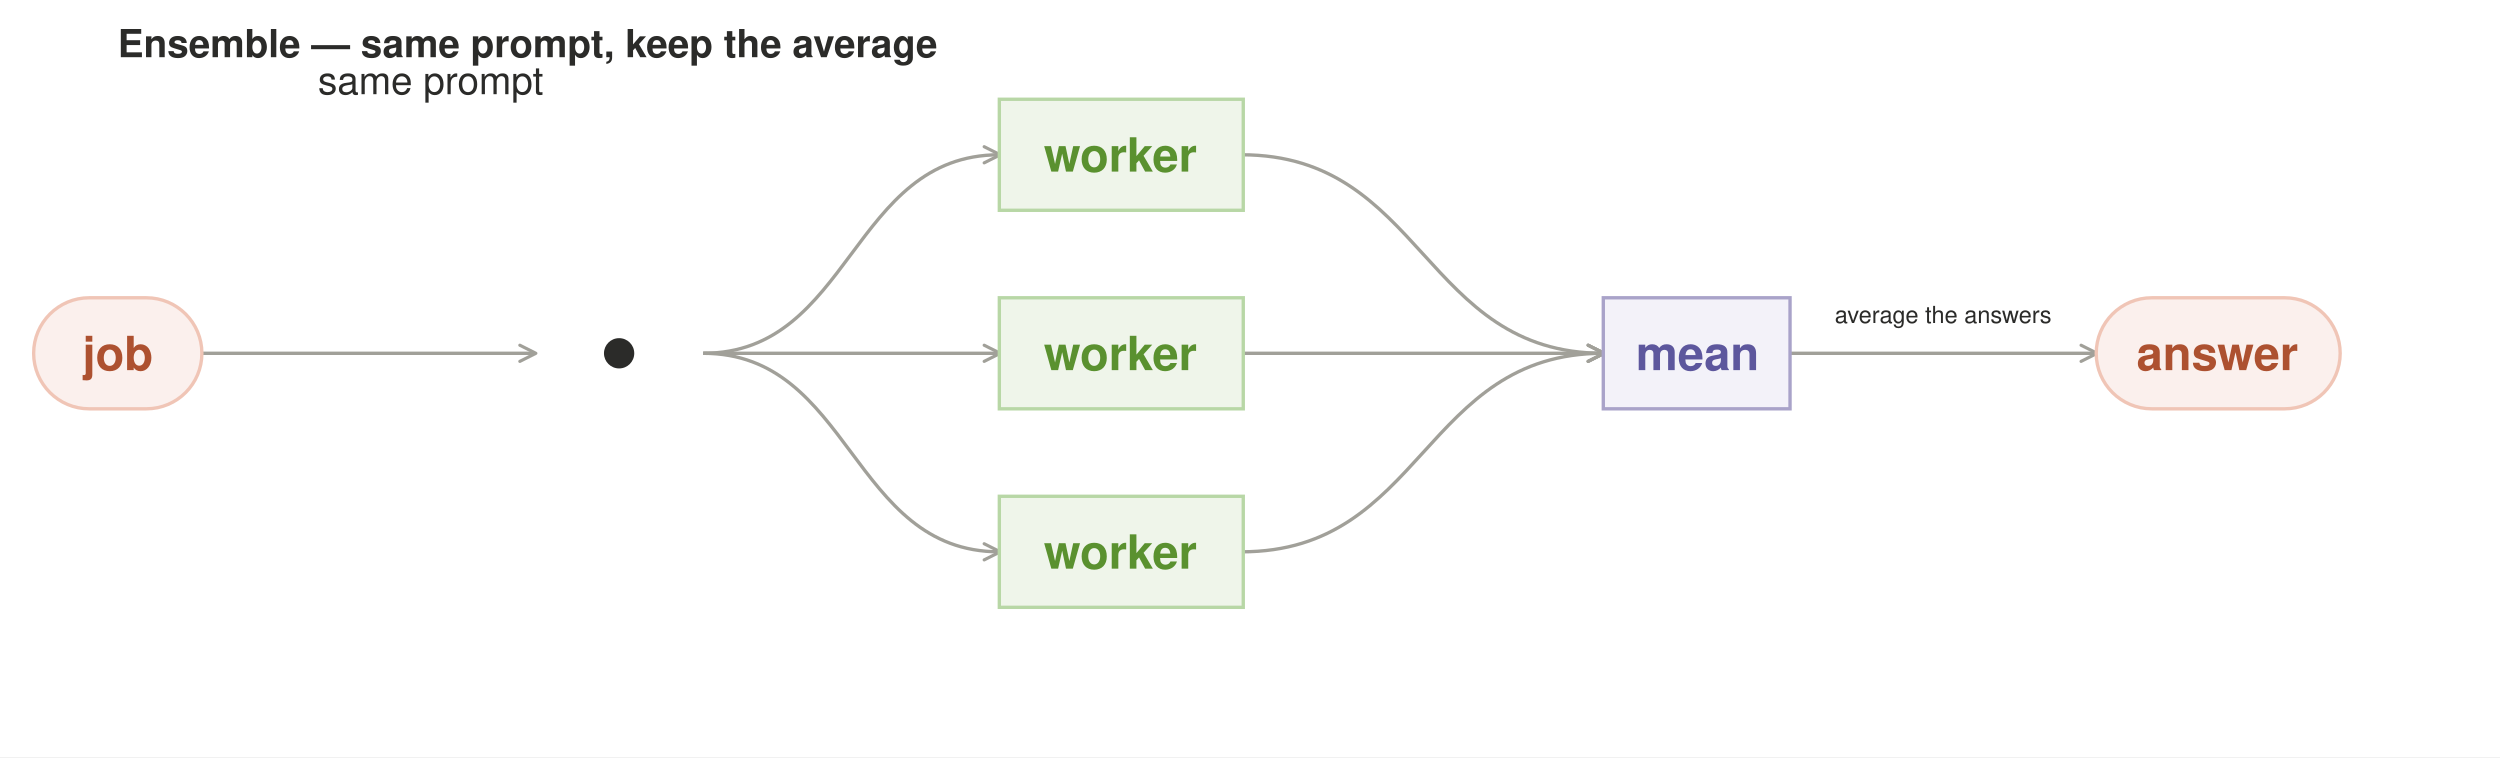
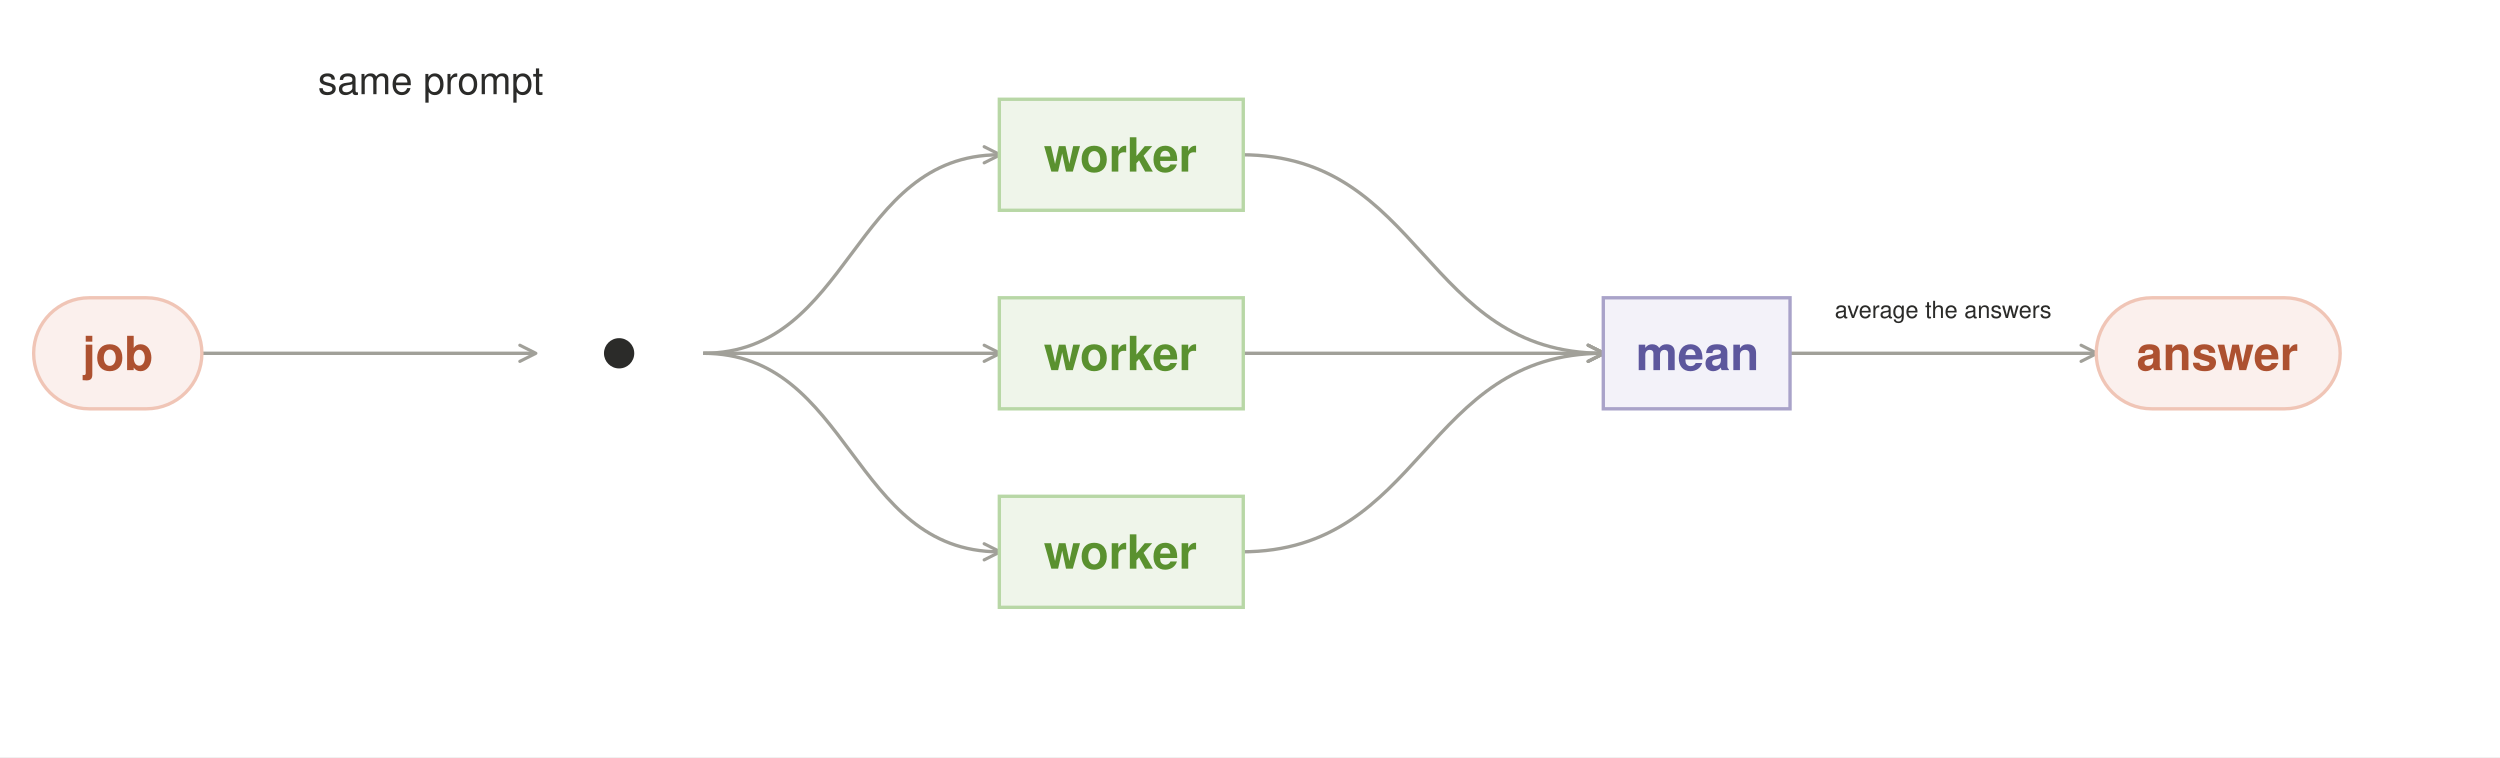
<svg xmlns="http://www.w3.org/2000/svg" viewBox="0 0 1486 450" font-family="Avenir Next, Nunito, Segoe UI, Helvetica, Arial, sans-serif" role="img" aria-labelledby="t">
  <defs>
    <marker id="ha" markerWidth="13.3" markerHeight="13.3" refX="11" refY="7.0" orient="auto" markerUnits="userSpaceOnUse">
      <path d="M2 2.2 L11.5 7.0 L2 11.8" fill="none" stroke="#a1a099" stroke-width="1.9" stroke-linecap="round" stroke-linejoin="round" />
    </marker>
    <marker id="Ha" markerWidth="18.1" markerHeight="18.1" refX="15" refY="9.5" orient="auto" markerUnits="userSpaceOnUse">
      <path d="M2 3.0 L15.6 9.5 L2 16.0" fill="none" stroke="#a1a099" stroke-width="3.0" stroke-linecap="round" stroke-linejoin="round" />
    </marker>
    <marker id="hg" markerWidth="13.3" markerHeight="13.3" refX="11" refY="7.0" orient="auto" markerUnits="userSpaceOnUse">
      <path d="M2 2.2 L11.5 7.0 L2 11.8" fill="none" stroke="#5a912f" stroke-width="1.9" stroke-linecap="round" stroke-linejoin="round" />
    </marker>
    <marker id="Hg" markerWidth="18.1" markerHeight="18.1" refX="15" refY="9.5" orient="auto" markerUnits="userSpaceOnUse">
      <path d="M2 3.0 L15.6 9.5 L2 16.0" fill="none" stroke="#5a912f" stroke-width="3.0" stroke-linecap="round" stroke-linejoin="round" />
    </marker>
    <marker id="hp" markerWidth="13.3" markerHeight="13.3" refX="11" refY="7.0" orient="auto" markerUnits="userSpaceOnUse">
      <path d="M2 2.2 L11.5 7.0 L2 11.8" fill="none" stroke="#5d579d" stroke-width="1.9" stroke-linecap="round" stroke-linejoin="round" />
    </marker>
    <marker id="Hp" markerWidth="18.1" markerHeight="18.1" refX="15" refY="9.5" orient="auto" markerUnits="userSpaceOnUse">
      <path d="M2 3.0 L15.6 9.5 L2 16.0" fill="none" stroke="#5d579d" stroke-width="3.0" stroke-linecap="round" stroke-linejoin="round" />
    </marker>
    <marker id="hc" markerWidth="13.3" markerHeight="13.3" refX="11" refY="7.0" orient="auto" markerUnits="userSpaceOnUse">
      <path d="M2 2.2 L11.5 7.0 L2 11.8" fill="none" stroke="#ad5130" stroke-width="1.9" stroke-linecap="round" stroke-linejoin="round" />
    </marker>
    <marker id="Hc" markerWidth="18.1" markerHeight="18.1" refX="15" refY="9.5" orient="auto" markerUnits="userSpaceOnUse">
      <path d="M2 3.0 L15.6 9.5 L2 16.0" fill="none" stroke="#ad5130" stroke-width="3.0" stroke-linecap="round" stroke-linejoin="round" />
    </marker>
    <marker id="hk" markerWidth="13.3" markerHeight="13.3" refX="11" refY="7.0" orient="auto" markerUnits="userSpaceOnUse">
      <path d="M2 2.2 L11.5 7.0 L2 11.8" fill="none" stroke="#2b2b29" stroke-width="1.9" stroke-linecap="round" stroke-linejoin="round" />
    </marker>
    <marker id="Hk" markerWidth="18.1" markerHeight="18.1" refX="15" refY="9.5" orient="auto" markerUnits="userSpaceOnUse">
      <path d="M2 3.0 L15.6 9.5 L2 16.0" fill="none" stroke="#2b2b29" stroke-width="3.0" stroke-linecap="round" stroke-linejoin="round" />
    </marker>
  </defs>
  <rect width="1486" height="450" fill="#fff" />
-   <text x="70" y="34" text-anchor="start" fill="#2b2b29" font-size="23" font-weight="700">Ensemble — same prompt, keep the average</text>
  <text x="256" y="56" text-anchor="middle" fill="#2b2b29" font-size="23">same prompt</text>
-   <text x="1155" y="192" text-anchor="middle" fill="#2b2b29" font-size="14">average the answers</text>
+   <text x="1155" y="189" text-anchor="middle" fill="#2b2b29" font-size="14">average the answers</text>
  <path d="M 120 210 C 219 210, 219 210, 318 210" fill="none" stroke="#a1a099" stroke-width="2" marker-end="url(#ha)" />
  <path d="M 418 210 C 506 210, 506 92, 594 92" fill="none" stroke="#a1a099" stroke-width="2" marker-end="url(#ha)" />
  <path d="M 418 210 C 506 210, 506 210, 594 210" fill="none" stroke="#a1a099" stroke-width="2" marker-end="url(#ha)" />
  <path d="M 418 210 C 506 210, 506 328, 594 328" fill="none" stroke="#a1a099" stroke-width="2" marker-end="url(#ha)" />
  <path d="M 738 92 C 846 92, 846 210, 953 210" fill="none" stroke="#a1a099" stroke-width="2" marker-end="url(#ha)" />
  <path d="M 738 210 C 846 210, 846 210, 953 210" fill="none" stroke="#a1a099" stroke-width="2" marker-end="url(#ha)" />
  <path d="M 738 328 C 846 328, 846 210, 953 210" fill="none" stroke="#a1a099" stroke-width="2" marker-end="url(#ha)" />
  <path d="M 1064 210 C 1155 210, 1155 210, 1246 210" fill="none" stroke="#a1a099" stroke-width="2" marker-end="url(#ha)" />
  <rect x="20" y="177" width="100" height="66" rx="33" fill="#fbf0ed" stroke="#f0c5b6" stroke-width="2" />
  <text x="70" y="220" text-anchor="middle" fill="#ad5130" font-size="28" font-weight="600">job</text>
  <circle cx="368" cy="210" r="9" fill="#2b2b29" />
  <rect x="594" y="59" width="145" height="66" rx="0" fill="#eff5ea" stroke="#b8d7a6" stroke-width="2" />
  <text x="666" y="102" text-anchor="middle" fill="#5a912f" font-size="28" font-weight="600">worker</text>
  <rect x="594" y="177" width="145" height="66" rx="0" fill="#eff5ea" stroke="#b8d7a6" stroke-width="2" />
  <text x="666" y="220" text-anchor="middle" fill="#5a912f" font-size="28" font-weight="600">worker</text>
  <rect x="594" y="295" width="145" height="66" rx="0" fill="#eff5ea" stroke="#b8d7a6" stroke-width="2" />
  <text x="666" y="338" text-anchor="middle" fill="#5a912f" font-size="28" font-weight="600">worker</text>
  <rect x="953" y="177" width="111" height="66" rx="0" fill="#f3f2f9" stroke="#a9a3c9" stroke-width="2" />
  <text x="1009" y="220" text-anchor="middle" fill="#5d579d" font-size="28" font-weight="600">mean</text>
  <rect x="1246" y="177" width="145" height="66" rx="33" fill="#fbf0ed" stroke="#f0c5b6" stroke-width="2" />
  <text x="1318" y="220" text-anchor="middle" fill="#ad5130" font-size="28" font-weight="600">answer</text>
</svg>
